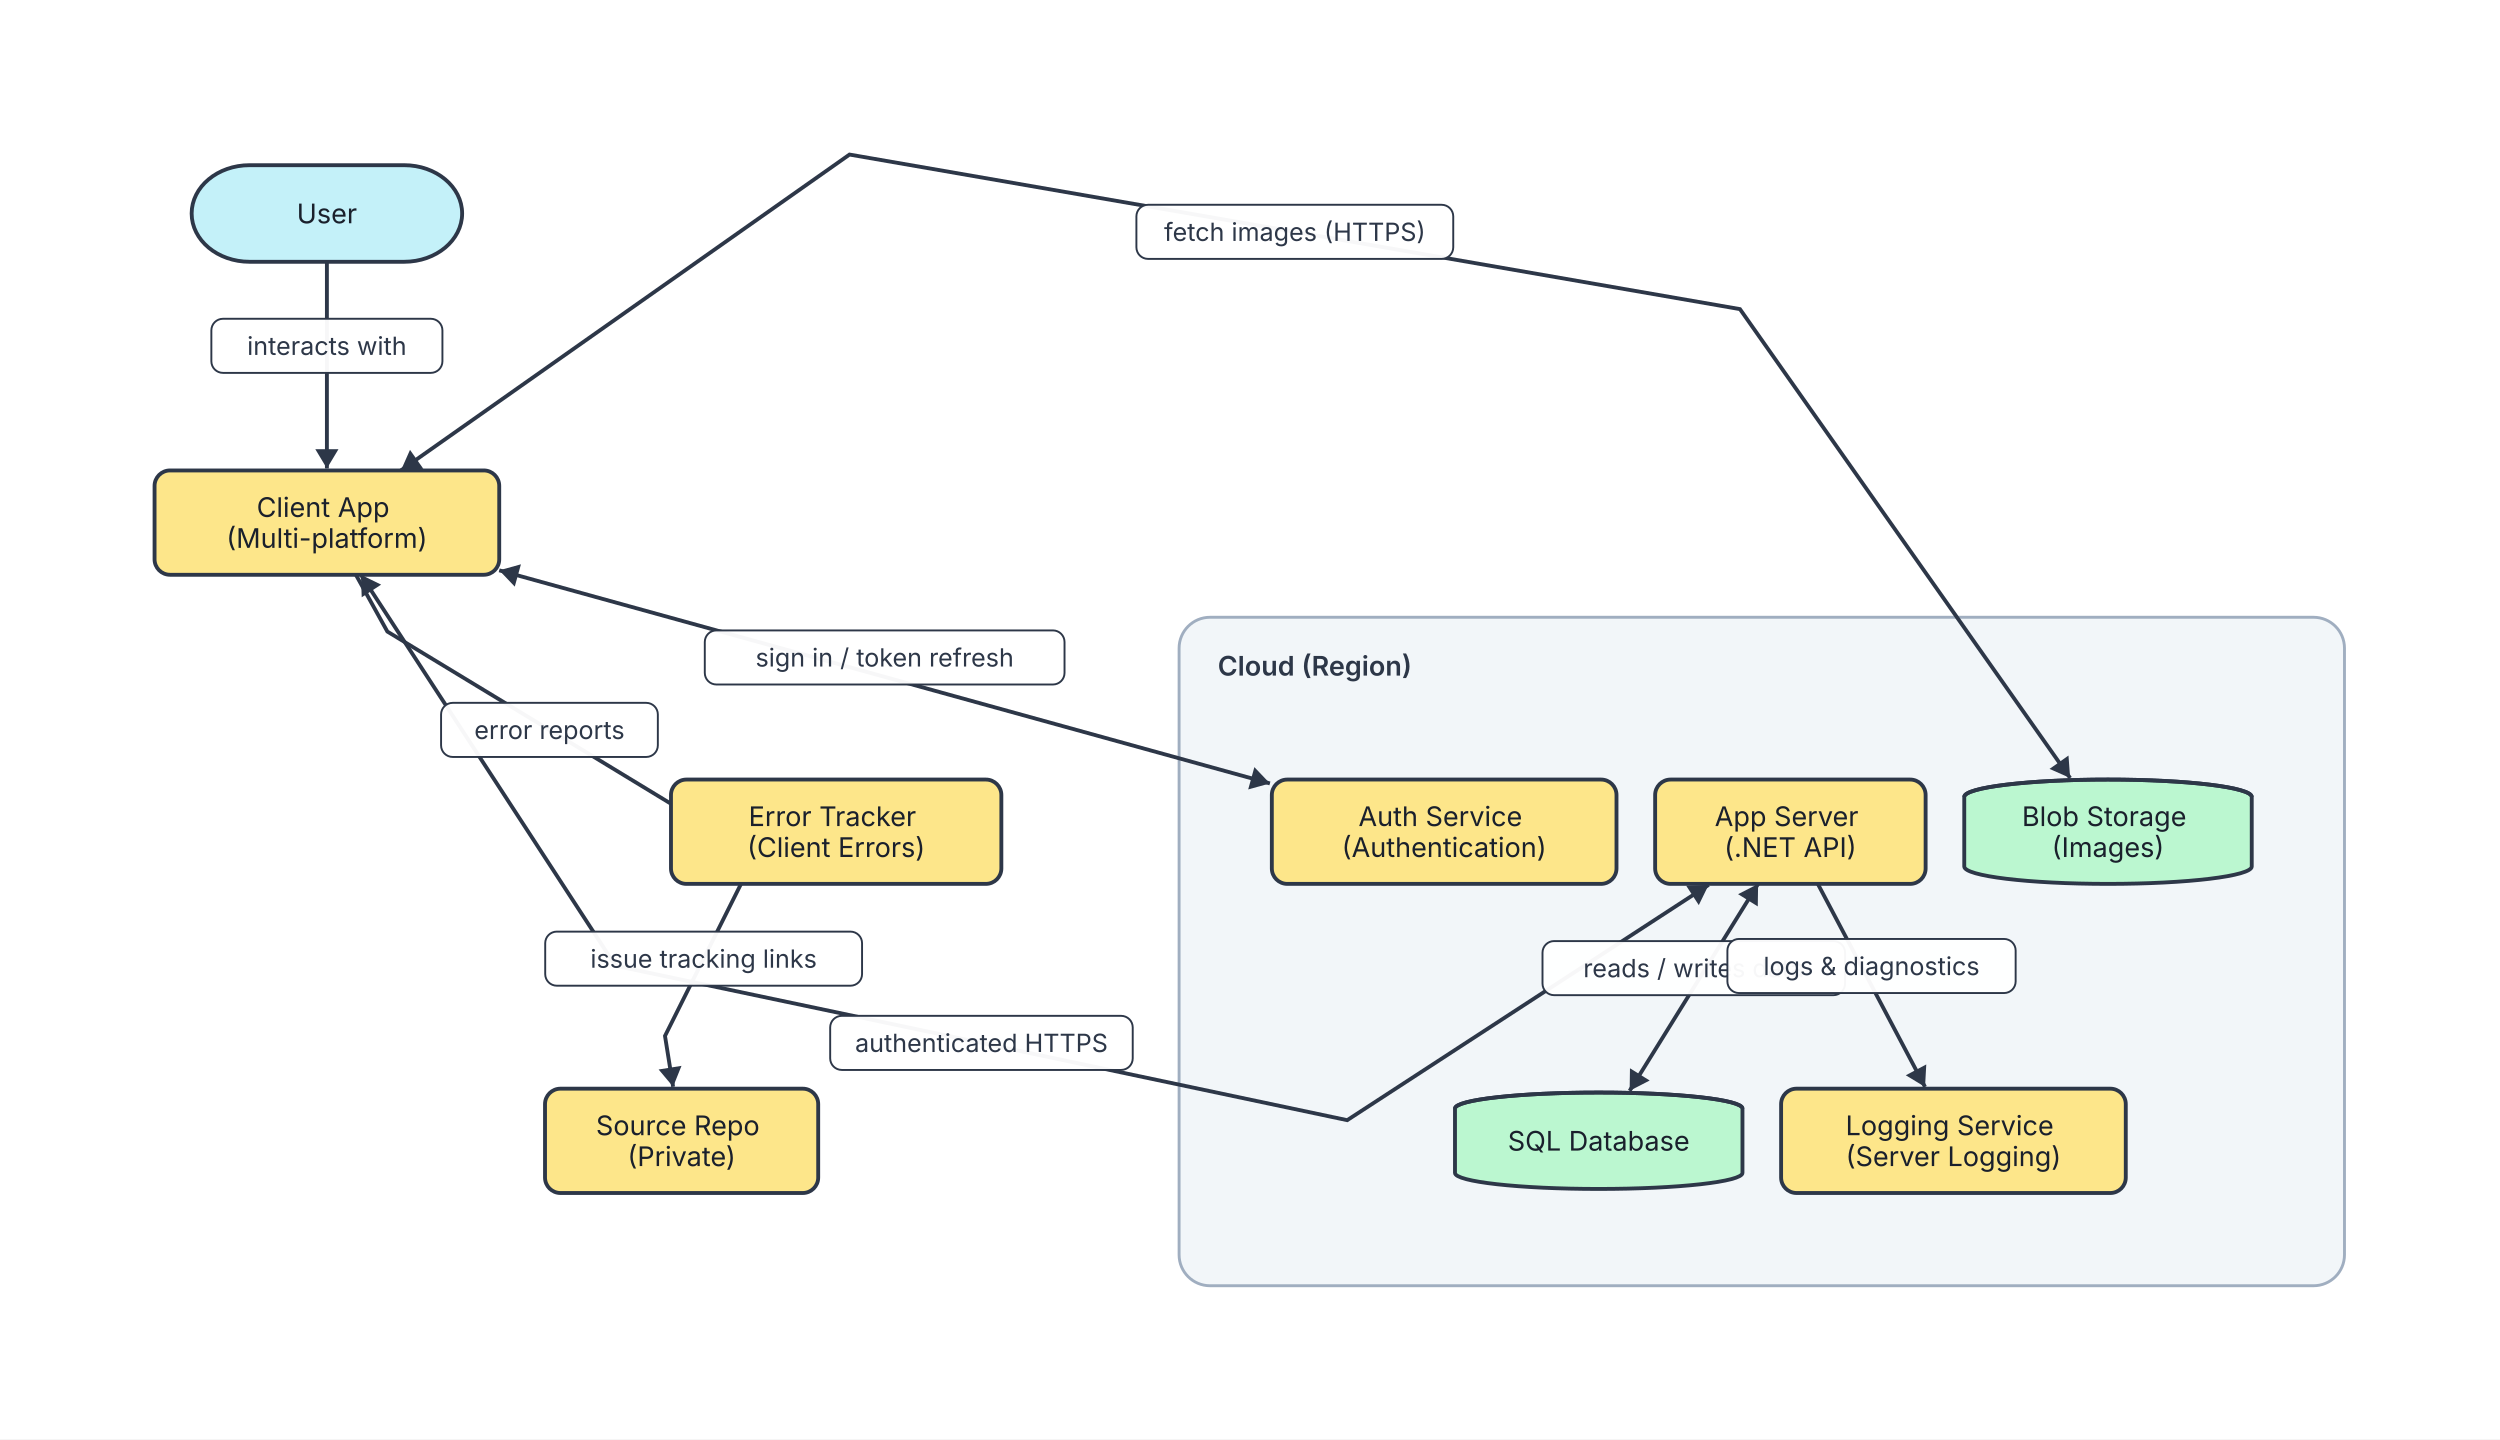
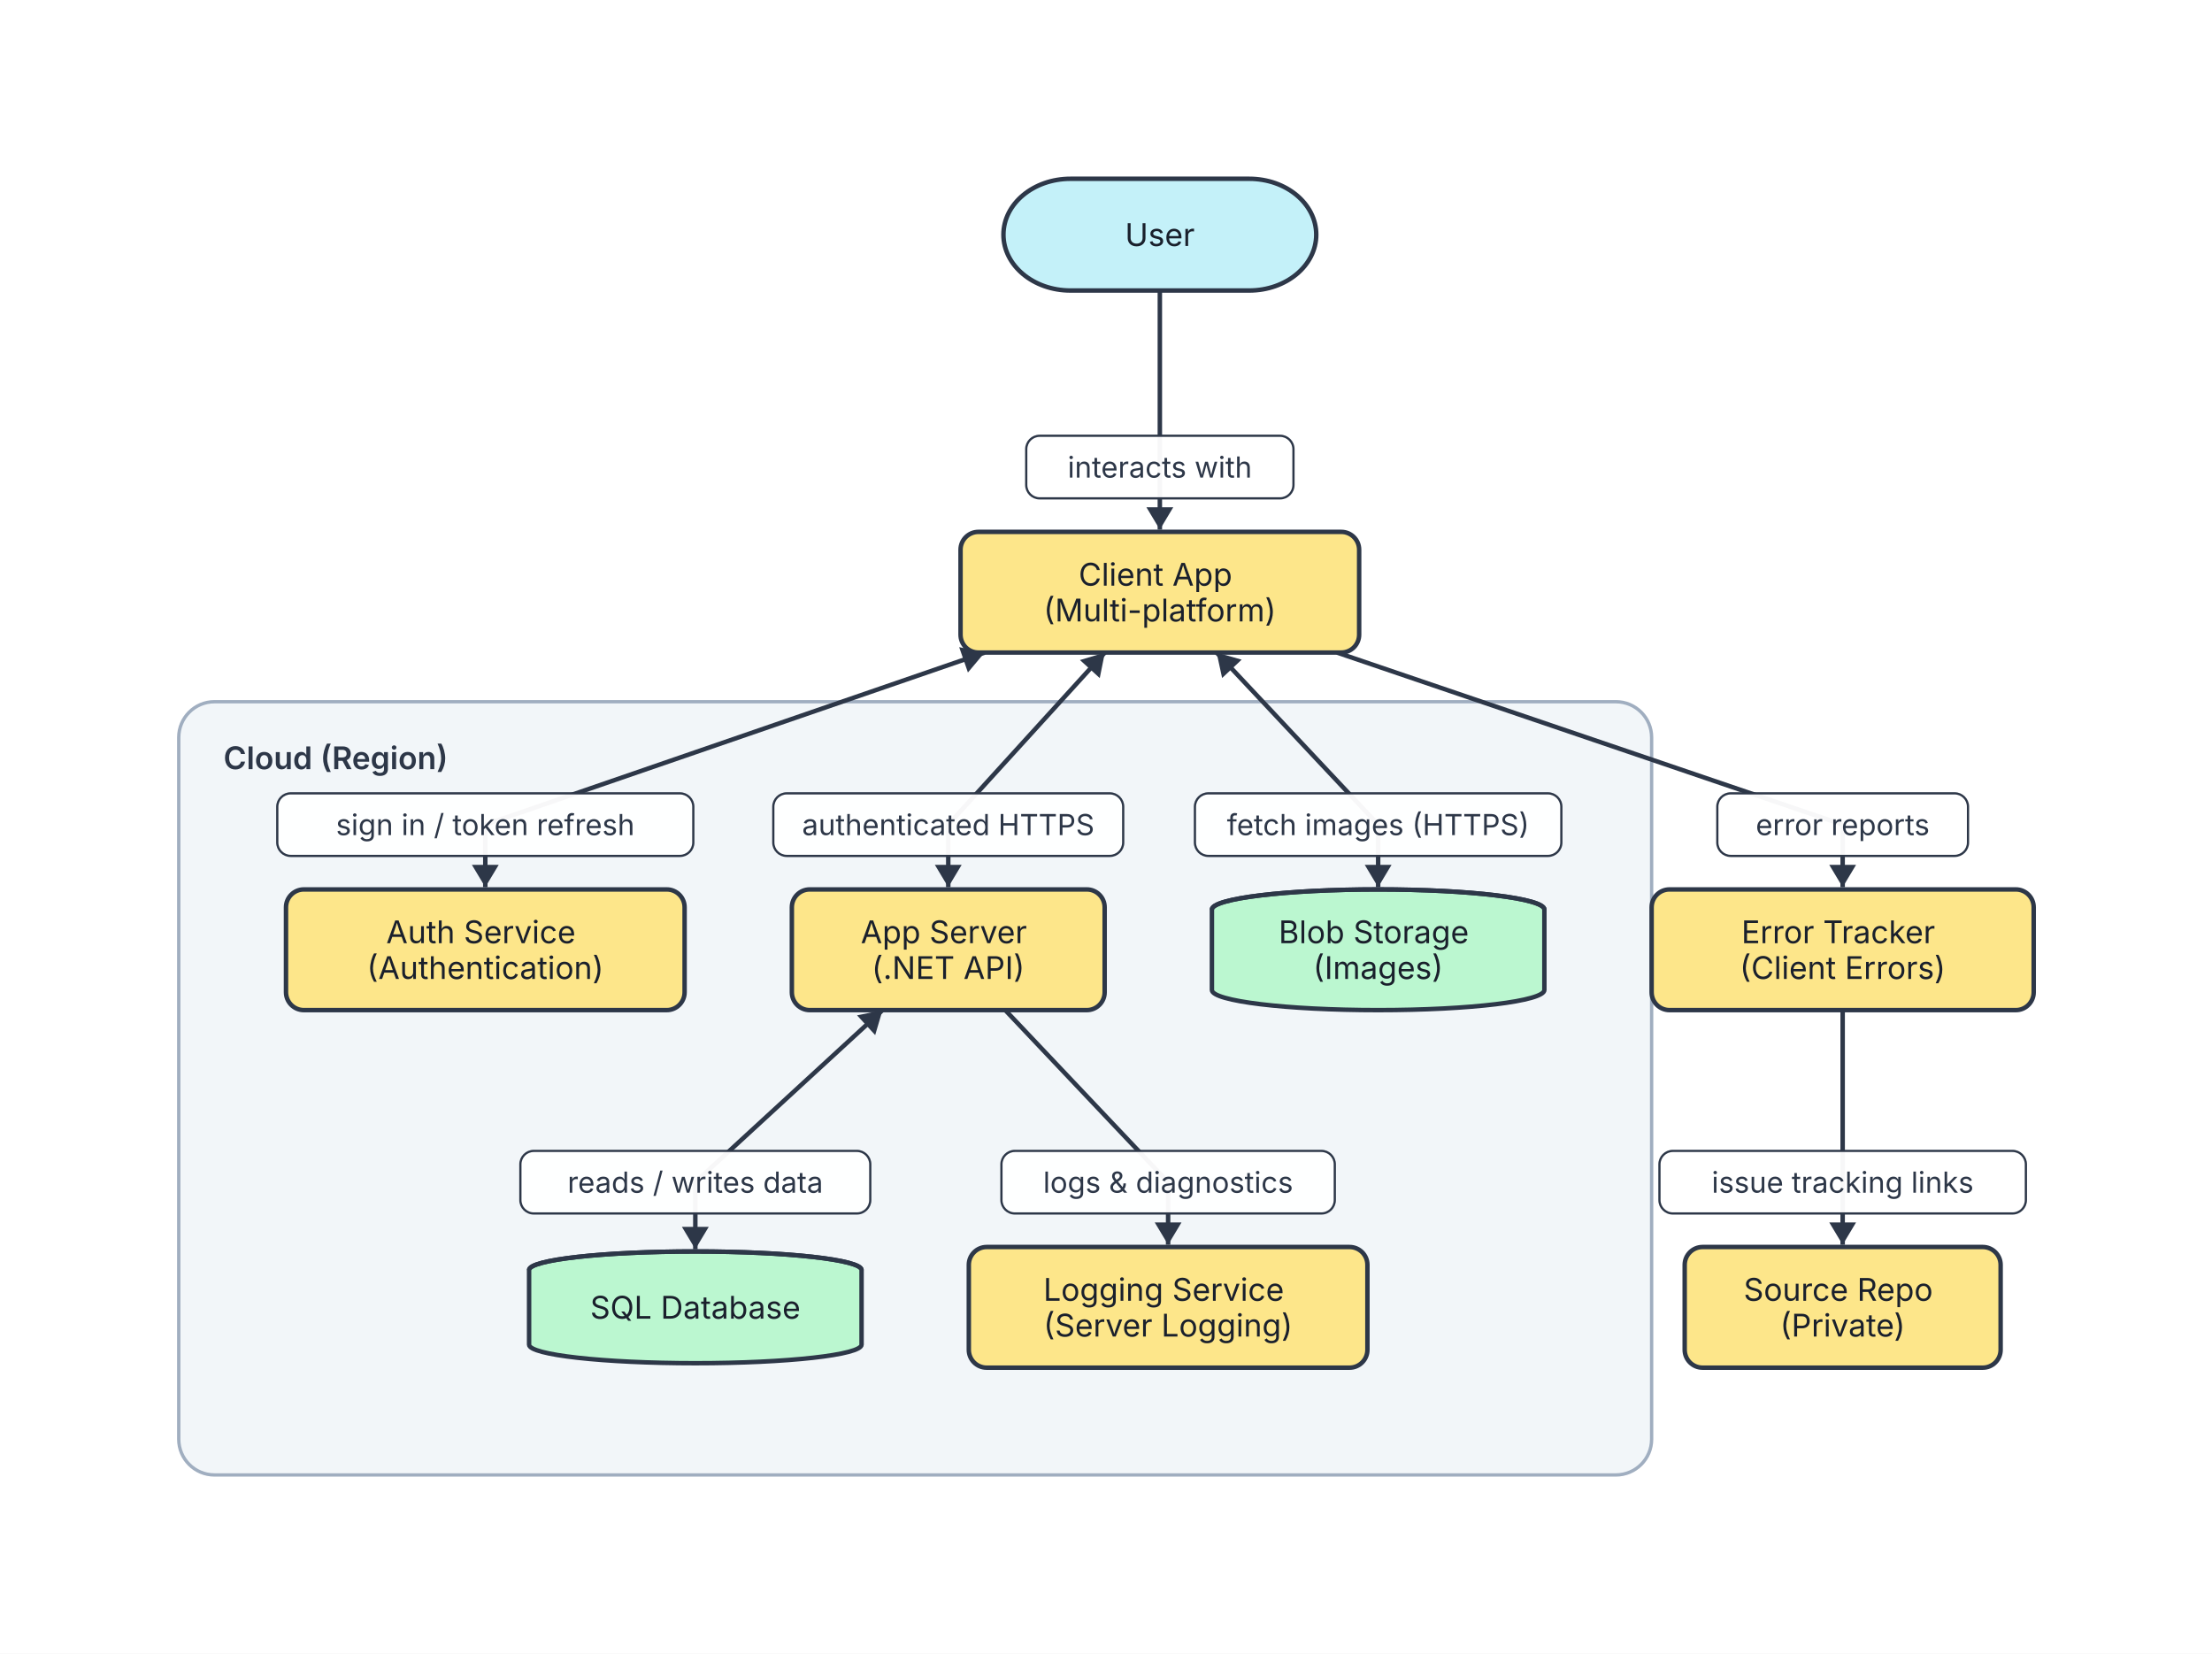
- <svg xmlns="http://www.w3.org/2000/svg" width="1294" height="745" viewBox="0 0 1294 745" font-family="Inter, system-ui, sans-serif">
+ <svg xmlns="http://www.w3.org/2000/svg" width="990" height="740" viewBox="0 0 990 740" font-family="Inter, system-ui, sans-serif">
  <defs>
    <marker id="arrow-end" markerWidth="8" markerHeight="8" refX="6" refY="4" orient="auto" markerUnits="strokeWidth">
      <path d="M1,1 L6,4 L1,7 z" fill="context-stroke" />
    </marker>
    <marker id="arrow-start" markerWidth="8" markerHeight="8" refX="2" refY="4" orient="auto" markerUnits="strokeWidth">
      <path d="M7,1 L2,4 L7,7 z" fill="context-stroke" />
    </marker>
  </defs>
  <rect width="100%" height="100%" fill="white" />
  <g class="subgraph" data-id="Cloud">
-     <rect x="610.3" y="319.5" width="603.2" height="346.0" rx="16" ry="16" fill="#edf2f7" fill-opacity="0.7" stroke="#a0aec0" stroke-width="1.5" />
-     <text x="630.3" y="339.5" fill="#2d3748" font-size="14" font-weight="600" text-anchor="start" dominant-baseline="hanging">Cloud (Region)</text>
+     <rect x="80.0" y="314.0" width="659.2" height="346.0" rx="16" ry="16" fill="#edf2f7" fill-opacity="0.7" stroke="#a0aec0" stroke-width="1.5" />
+     <text x="100.0" y="334.0" fill="#2d3748" font-size="14" font-weight="600" text-anchor="start" dominant-baseline="hanging">Cloud (Region)</text>
  </g>
  <g class="edge" data-id="User --&gt; App">
-     <line x1="169.2" y1="135.5" x2="169.2" y2="242.5" stroke="#2d3748" stroke-width="2" marker-end="url(#arrow-end)" />
+     <polyline points="519.1,130.0 519.1,209.0 519.1,237.0" fill="none" stroke="#2d3748" stroke-width="2" marker-end="url(#arrow-end)" />
    <g pointer-events="none">
-       <rect x="109.4" y="165.0" width="119.6" height="28.0" rx="6" ry="6" fill="white" fill-opacity="0.96" stroke="#2d3748" stroke-width="1" />
-       <text x="169.2" y="179.0" fill="#2d3748" font-size="13" text-anchor="middle" dominant-baseline="middle" xml:space="preserve">interacts with</text>
+       <rect x="459.3" y="195.0" width="119.6" height="28.0" rx="6" ry="6" fill="white" fill-opacity="0.96" stroke="#2d3748" stroke-width="1" />
+       <text x="519.1" y="209.0" fill="#2d3748" font-size="13" text-anchor="middle" dominant-baseline="middle" xml:space="preserve">interacts with</text>
    </g>
  </g>
  <g class="edge" data-id="App --&gt; Auth">
-     <line x1="258.4" y1="295.2" x2="657.3" y2="405.5" stroke="#2d3748" stroke-width="2" marker-start="url(#arrow-start)" marker-end="url(#arrow-end)" />
+     <polyline points="440.7,292.0 217.2,369.0 217.2,397.0" fill="none" stroke="#2d3748" stroke-width="2" marker-start="url(#arrow-start)" marker-end="url(#arrow-end)" />
    <g pointer-events="none">
-       <rect x="364.8" y="326.3" width="186.2" height="28.0" rx="6" ry="6" fill="white" fill-opacity="0.96" stroke="#2d3748" stroke-width="1" />
-       <text x="457.9" y="340.3" fill="#2d3748" font-size="13" text-anchor="middle" dominant-baseline="middle" xml:space="preserve">sign in / token refresh</text>
+       <rect x="124.1" y="355.0" width="186.2" height="28.0" rx="6" ry="6" fill="white" fill-opacity="0.96" stroke="#2d3748" stroke-width="1" />
+       <text x="217.2" y="369.0" fill="#2d3748" font-size="13" text-anchor="middle" dominant-baseline="middle" xml:space="preserve">sign in / token refresh</text>
    </g>
  </g>
  <g class="edge" data-id="App --&gt; API">
-     <polyline points="186.8,297.5 318.6,499.9 508.0,539.8 697.3,579.8 884.4,458.0" fill="none" stroke="#2d3748" stroke-width="2" marker-start="url(#arrow-start)" marker-end="url(#arrow-end)" />
+     <polyline points="494.5,292.0 424.4,369.0 424.4,397.0" fill="none" stroke="#2d3748" stroke-width="2" marker-start="url(#arrow-start)" marker-end="url(#arrow-end)" />
    <g pointer-events="none">
-       <rect x="429.7" y="525.8" width="156.6" height="28.0" rx="6" ry="6" fill="white" fill-opacity="0.96" stroke="#2d3748" stroke-width="1" />
-       <text x="508.0" y="539.8" fill="#2d3748" font-size="13" text-anchor="middle" dominant-baseline="middle" xml:space="preserve">authenticated HTTPS</text>
+       <rect x="346.1" y="355.0" width="156.6" height="28.0" rx="6" ry="6" fill="white" fill-opacity="0.96" stroke="#2d3748" stroke-width="1" />
+       <text x="424.4" y="369.0" fill="#2d3748" font-size="13" text-anchor="middle" dominant-baseline="middle" xml:space="preserve">authenticated HTTPS</text>
    </g>
  </g>
  <g class="edge" data-id="API --&gt; SQL">
-     <line x1="910.0" y1="457.5" x2="843.5" y2="564.6" stroke="#2d3748" stroke-width="2" marker-start="url(#arrow-start)" marker-end="url(#arrow-end)" />
+     <polyline points="395.0,452.0 311.2,529.0 311.2,559.0" fill="none" stroke="#2d3748" stroke-width="2" marker-start="url(#arrow-start)" marker-end="url(#arrow-end)" />
    <g pointer-events="none">
-       <rect x="798.4" y="487.1" width="156.6" height="28.0" rx="6" ry="6" fill="white" fill-opacity="0.96" stroke="#2d3748" stroke-width="1" />
-       <text x="876.7" y="501.1" fill="#2d3748" font-size="13" text-anchor="middle" dominant-baseline="middle" xml:space="preserve">reads / writes data</text>
+       <rect x="232.9" y="515.0" width="156.6" height="28.0" rx="6" ry="6" fill="white" fill-opacity="0.96" stroke="#2d3748" stroke-width="1" />
+       <text x="311.2" y="529.0" fill="#2d3748" font-size="13" text-anchor="middle" dominant-baseline="middle" xml:space="preserve">reads / writes data</text>
    </g>
  </g>
  <g class="edge" data-id="App --&gt; Blob">
-     <polyline points="207.5,243.5 439.7,80.0 670.2,120.0 900.6,160.0 1071.5,402.7" fill="none" stroke="#2d3748" stroke-width="2" marker-start="url(#arrow-start)" marker-end="url(#arrow-end)" />
+     <polyline points="544.5,292.0 616.8,369.0 616.8,397.0" fill="none" stroke="#2d3748" stroke-width="2" marker-start="url(#arrow-start)" marker-end="url(#arrow-end)" />
    <g pointer-events="none">
-       <rect x="588.2" y="106.0" width="164.0" height="28.0" rx="6" ry="6" fill="white" fill-opacity="0.96" stroke="#2d3748" stroke-width="1" />
-       <text x="670.2" y="120.0" fill="#2d3748" font-size="13" text-anchor="middle" dominant-baseline="middle" xml:space="preserve">fetch images (HTTPS)</text>
+       <rect x="534.8" y="355.0" width="164.0" height="28.0" rx="6" ry="6" fill="white" fill-opacity="0.96" stroke="#2d3748" stroke-width="1" />
+       <text x="616.8" y="369.0" fill="#2d3748" font-size="13" text-anchor="middle" dominant-baseline="middle" xml:space="preserve">fetch images (HTTPS)</text>
    </g>
  </g>
  <g class="edge" data-id="API --&gt; Logging">
-     <line x1="940.9" y1="457.5" x2="996.4" y2="562.6" stroke="#2d3748" stroke-width="2" marker-end="url(#arrow-end)" />
+     <polyline points="449.9,452.0 522.8,529.0 522.8,557.0" fill="none" stroke="#2d3748" stroke-width="2" marker-end="url(#arrow-end)" />
    <g pointer-events="none">
-       <rect x="894.1" y="486.0" width="149.2" height="28.0" rx="6" ry="6" fill="white" fill-opacity="0.96" stroke="#2d3748" stroke-width="1" />
-       <text x="968.7" y="500.0" fill="#2d3748" font-size="13" text-anchor="middle" dominant-baseline="middle" xml:space="preserve">logs &amp; diagnostics</text>
+       <rect x="448.2" y="515.0" width="149.2" height="28.0" rx="6" ry="6" fill="white" fill-opacity="0.96" stroke="#2d3748" stroke-width="1" />
+       <text x="522.8" y="529.0" fill="#2d3748" font-size="13" text-anchor="middle" dominant-baseline="middle" xml:space="preserve">logs &amp; diagnostics</text>
    </g>
  </g>
  <g class="edge" data-id="App --&gt; ErrorTracker">
-     <polyline points="184.2,297.5 200.5,326.9 284.4,377.8 368.3,428.8 432.8,430.5" fill="none" stroke="#2d3748" stroke-width="2" marker-end="url(#arrow-end)" />
+     <polyline points="598.4,292.0 824.7,369.0 824.7,397.0" fill="none" stroke="#2d3748" stroke-width="2" marker-end="url(#arrow-end)" />
    <g pointer-events="none">
-       <rect x="228.3" y="363.8" width="112.2" height="28.0" rx="6" ry="6" fill="white" fill-opacity="0.96" stroke="#2d3748" stroke-width="1" />
-       <text x="284.4" y="377.8" fill="#2d3748" font-size="13" text-anchor="middle" dominant-baseline="middle" xml:space="preserve">error reports</text>
+       <rect x="768.6" y="355.0" width="112.2" height="28.0" rx="6" ry="6" fill="white" fill-opacity="0.96" stroke="#2d3748" stroke-width="1" />
+       <text x="824.7" y="369.0" fill="#2d3748" font-size="13" text-anchor="middle" dominant-baseline="middle" xml:space="preserve">error reports</text>
    </g>
  </g>
  <g class="edge" data-id="ErrorTracker --&gt; Repo">
-     <polyline points="432.8,430.5 384.2,456.2 364.2,496.2 344.2,536.2 348.4,562.5" fill="none" stroke="#2d3748" stroke-width="2" marker-end="url(#arrow-end)" />
+     <polyline points="824.7,452.0 824.7,529.0 824.7,557.0" fill="none" stroke="#2d3748" stroke-width="2" marker-end="url(#arrow-end)" />
    <g pointer-events="none">
-       <rect x="282.2" y="482.2" width="164.0" height="28.0" rx="6" ry="6" fill="white" fill-opacity="0.96" stroke="#2d3748" stroke-width="1" />
-       <text x="364.2" y="496.2" fill="#2d3748" font-size="13" text-anchor="middle" dominant-baseline="middle" xml:space="preserve">issue tracking links</text>
+       <rect x="742.7" y="515.0" width="164.0" height="28.0" rx="6" ry="6" fill="white" fill-opacity="0.96" stroke="#2d3748" stroke-width="1" />
+       <text x="824.7" y="529.0" fill="#2d3748" font-size="13" text-anchor="middle" dominant-baseline="middle" xml:space="preserve">issue tracking links</text>
    </g>
  </g>
  <g class="node" data-id="User">
-     <rect x="99.2" y="85.5" width="140.0" height="50.0" rx="30" ry="30" fill="#c4f1f9" stroke="#2d3748" stroke-width="2" />
-     <text x="169.2" y="110.5" fill="#1a202c" font-size="14" text-anchor="middle" dominant-baseline="middle">User</text>
+     <rect x="449.1" y="80.0" width="140.0" height="50.0" rx="30" ry="30" fill="#c4f1f9" stroke="#2d3748" stroke-width="2" />
+     <text x="519.1" y="105.0" fill="#1a202c" font-size="14" text-anchor="middle" dominant-baseline="middle">User</text>
  </g>
  <g class="node" data-id="App">
-     <rect x="80.0" y="243.5" width="178.4" height="54.0" rx="8" ry="8" fill="#fde68a" stroke="#2d3748" stroke-width="2" />
-     <text x="169.2" fill="#1a202c" font-size="14" text-anchor="middle">
-       <tspan x="169.2" y="262.5" dominant-baseline="middle">Client App</tspan>
-       <tspan x="169.2" y="278.5" dominant-baseline="middle">(Multi-platform)</tspan>
+     <rect x="429.9" y="238.0" width="178.4" height="54.0" rx="8" ry="8" fill="#fde68a" stroke="#2d3748" stroke-width="2" />
+     <text x="519.1" fill="#1a202c" font-size="14" text-anchor="middle">
+       <tspan x="519.1" y="257.0" dominant-baseline="middle">Client App</tspan>
+       <tspan x="519.1" y="273.0" dominant-baseline="middle">(Multi-platform)</tspan>
    </text>
  </g>
  <g class="node" data-id="Auth">
-     <rect x="658.3" y="403.5" width="178.4" height="54.0" rx="8" ry="8" fill="#fde68a" stroke="#2d3748" stroke-width="2" />
-     <text x="747.5" fill="#1a202c" font-size="14" text-anchor="middle">
-       <tspan x="747.5" y="422.5" dominant-baseline="middle">Auth Service</tspan>
-       <tspan x="747.5" y="438.5" dominant-baseline="middle">(Authentication)</tspan>
+     <rect x="128.0" y="398.0" width="178.4" height="54.0" rx="8" ry="8" fill="#fde68a" stroke="#2d3748" stroke-width="2" />
+     <text x="217.2" fill="#1a202c" font-size="14" text-anchor="middle">
+       <tspan x="217.2" y="417.0" dominant-baseline="middle">Auth Service</tspan>
+       <tspan x="217.2" y="433.0" dominant-baseline="middle">(Authentication)</tspan>
    </text>
  </g>
  <g class="node" data-id="API">
-     <rect x="856.7" y="403.5" width="140.0" height="54.0" rx="8" ry="8" fill="#fde68a" stroke="#2d3748" stroke-width="2" />
-     <text x="926.7" fill="#1a202c" font-size="14" text-anchor="middle">
-       <tspan x="926.7" y="422.5" dominant-baseline="middle">App Server</tspan>
-       <tspan x="926.7" y="438.5" dominant-baseline="middle">(.NET API)</tspan>
+     <rect x="354.4" y="398.0" width="140.0" height="54.0" rx="8" ry="8" fill="#fde68a" stroke="#2d3748" stroke-width="2" />
+     <text x="424.4" fill="#1a202c" font-size="14" text-anchor="middle">
+       <tspan x="424.4" y="417.0" dominant-baseline="middle">App Server</tspan>
+       <tspan x="424.4" y="433.0" dominant-baseline="middle">(.NET API)</tspan>
    </text>
  </g>
  <g class="node" data-id="SQL">
-     <path d="M753.1,573.8 A74.4,8.3 0 0 1 901.9,573.8 L901.9,607.1 A74.4,8.3 0 0 1 753.1,607.1 Z" fill="#bbf7d0" stroke="#2d3748" stroke-width="2" />
-     <path d="M753.1,573.8 A74.4,8.3 0 0 1 901.9,573.8" fill="none" stroke="#2d3748" stroke-width="2" />
-     <text x="827.5" y="590.5" fill="#1a202c" font-size="14" text-anchor="middle" dominant-baseline="middle">SQL Database</text>
+     <path d="M236.8,568.3 A74.4,8.3 0 0 1 385.6,568.3 L385.6,601.7 A74.4,8.3 0 0 1 236.8,601.7 Z" fill="#bbf7d0" stroke="#2d3748" stroke-width="2" />
+     <path d="M236.8,568.3 A74.4,8.3 0 0 1 385.6,568.3" fill="none" stroke="#2d3748" stroke-width="2" />
+     <text x="311.2" y="585.0" fill="#1a202c" font-size="14" text-anchor="middle" dominant-baseline="middle">SQL Database</text>
  </g>
  <g class="node" data-id="Blob">
-     <path d="M1016.7,412.5 A74.4,9.0 0 0 1 1165.5,412.5 L1165.5,448.5 A74.4,9.0 0 0 1 1016.7,448.5 Z" fill="#bbf7d0" stroke="#2d3748" stroke-width="2" />
-     <path d="M1016.7,412.5 A74.4,9.0 0 0 1 1165.5,412.5" fill="none" stroke="#2d3748" stroke-width="2" />
-     <text x="1091.1" fill="#1a202c" font-size="14" text-anchor="middle">
-       <tspan x="1091.1" y="422.5" dominant-baseline="middle">Blob Storage</tspan>
-       <tspan x="1091.1" y="438.5" dominant-baseline="middle">(Images)</tspan>
+     <path d="M542.4,407.0 A74.4,9.0 0 0 1 691.2,407.0 L691.2,443.0 A74.4,9.0 0 0 1 542.4,443.0 Z" fill="#bbf7d0" stroke="#2d3748" stroke-width="2" />
+     <path d="M542.4,407.0 A74.4,9.0 0 0 1 691.2,407.0" fill="none" stroke="#2d3748" stroke-width="2" />
+     <text x="616.8" fill="#1a202c" font-size="14" text-anchor="middle">
+       <tspan x="616.8" y="417.0" dominant-baseline="middle">Blob Storage</tspan>
+       <tspan x="616.8" y="433.0" dominant-baseline="middle">(Images)</tspan>
    </text>
  </g>
  <g class="node" data-id="Logging">
-     <rect x="921.9" y="563.5" width="178.4" height="54.0" rx="8" ry="8" fill="#fde68a" stroke="#2d3748" stroke-width="2" />
-     <text x="1011.1" fill="#1a202c" font-size="14" text-anchor="middle">
-       <tspan x="1011.1" y="582.5" dominant-baseline="middle">Logging Service</tspan>
-       <tspan x="1011.1" y="598.5" dominant-baseline="middle">(Server Logging)</tspan>
+     <rect x="433.6" y="558.0" width="178.4" height="54.0" rx="8" ry="8" fill="#fde68a" stroke="#2d3748" stroke-width="2" />
+     <text x="522.8" fill="#1a202c" font-size="14" text-anchor="middle">
+       <tspan x="522.8" y="577.0" dominant-baseline="middle">Logging Service</tspan>
+       <tspan x="522.8" y="593.0" dominant-baseline="middle">(Server Logging)</tspan>
    </text>
  </g>
  <g class="node" data-id="ErrorTracker">
-     <rect x="347.3" y="403.5" width="171.0" height="54.0" rx="8" ry="8" fill="#fde68a" stroke="#2d3748" stroke-width="2" />
-     <text x="432.8" fill="#1a202c" font-size="14" text-anchor="middle">
-       <tspan x="432.8" y="422.5" dominant-baseline="middle">Error Tracker</tspan>
-       <tspan x="432.8" y="438.5" dominant-baseline="middle">(Client Errors)</tspan>
+     <rect x="739.2" y="398.0" width="171.0" height="54.0" rx="8" ry="8" fill="#fde68a" stroke="#2d3748" stroke-width="2" />
+     <text x="824.7" fill="#1a202c" font-size="14" text-anchor="middle">
+       <tspan x="824.7" y="417.0" dominant-baseline="middle">Error Tracker</tspan>
+       <tspan x="824.7" y="433.0" dominant-baseline="middle">(Client Errors)</tspan>
    </text>
  </g>
  <g class="node" data-id="Repo">
-     <rect x="282.1" y="563.5" width="141.4" height="54.0" rx="8" ry="8" fill="#fde68a" stroke="#2d3748" stroke-width="2" />
-     <text x="352.8" fill="#1a202c" font-size="14" text-anchor="middle">
-       <tspan x="352.8" y="582.5" dominant-baseline="middle">Source Repo</tspan>
-       <tspan x="352.8" y="598.5" dominant-baseline="middle">(Private)</tspan>
+     <rect x="754.0" y="558.0" width="141.4" height="54.0" rx="8" ry="8" fill="#fde68a" stroke="#2d3748" stroke-width="2" />
+     <text x="824.7" fill="#1a202c" font-size="14" text-anchor="middle">
+       <tspan x="824.7" y="577.0" dominant-baseline="middle">Source Repo</tspan>
+       <tspan x="824.7" y="593.0" dominant-baseline="middle">(Private)</tspan>
    </text>
  </g>
</svg>
